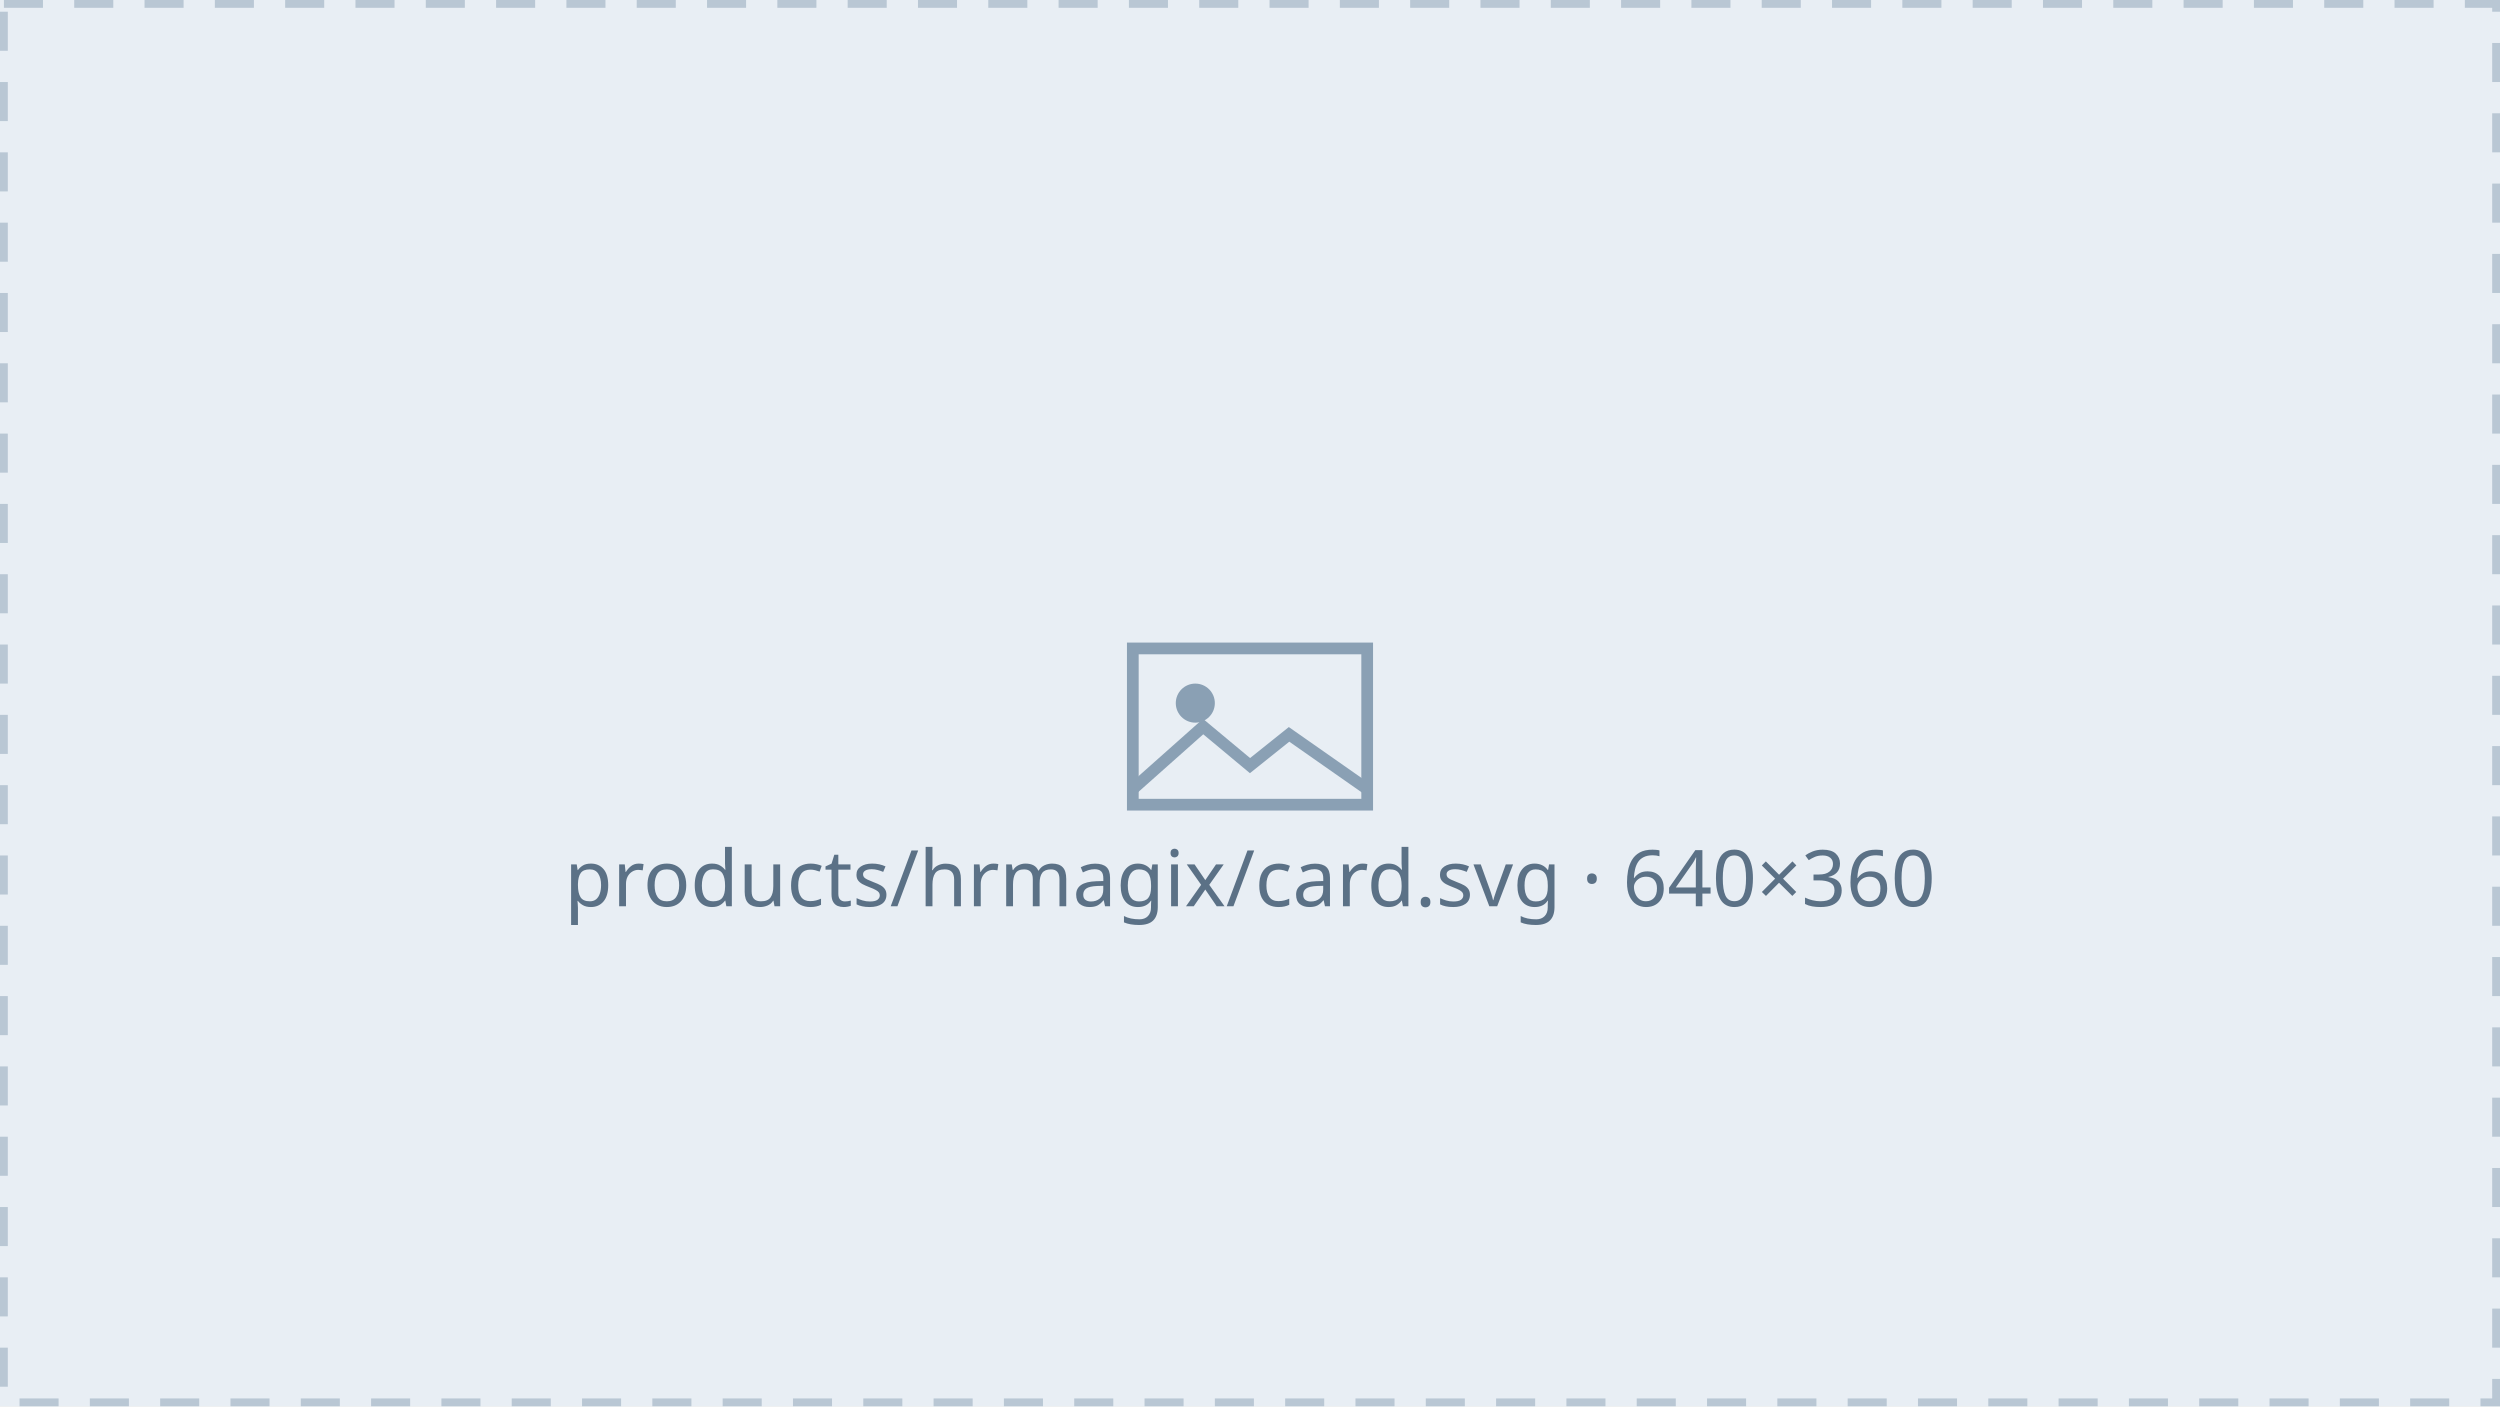
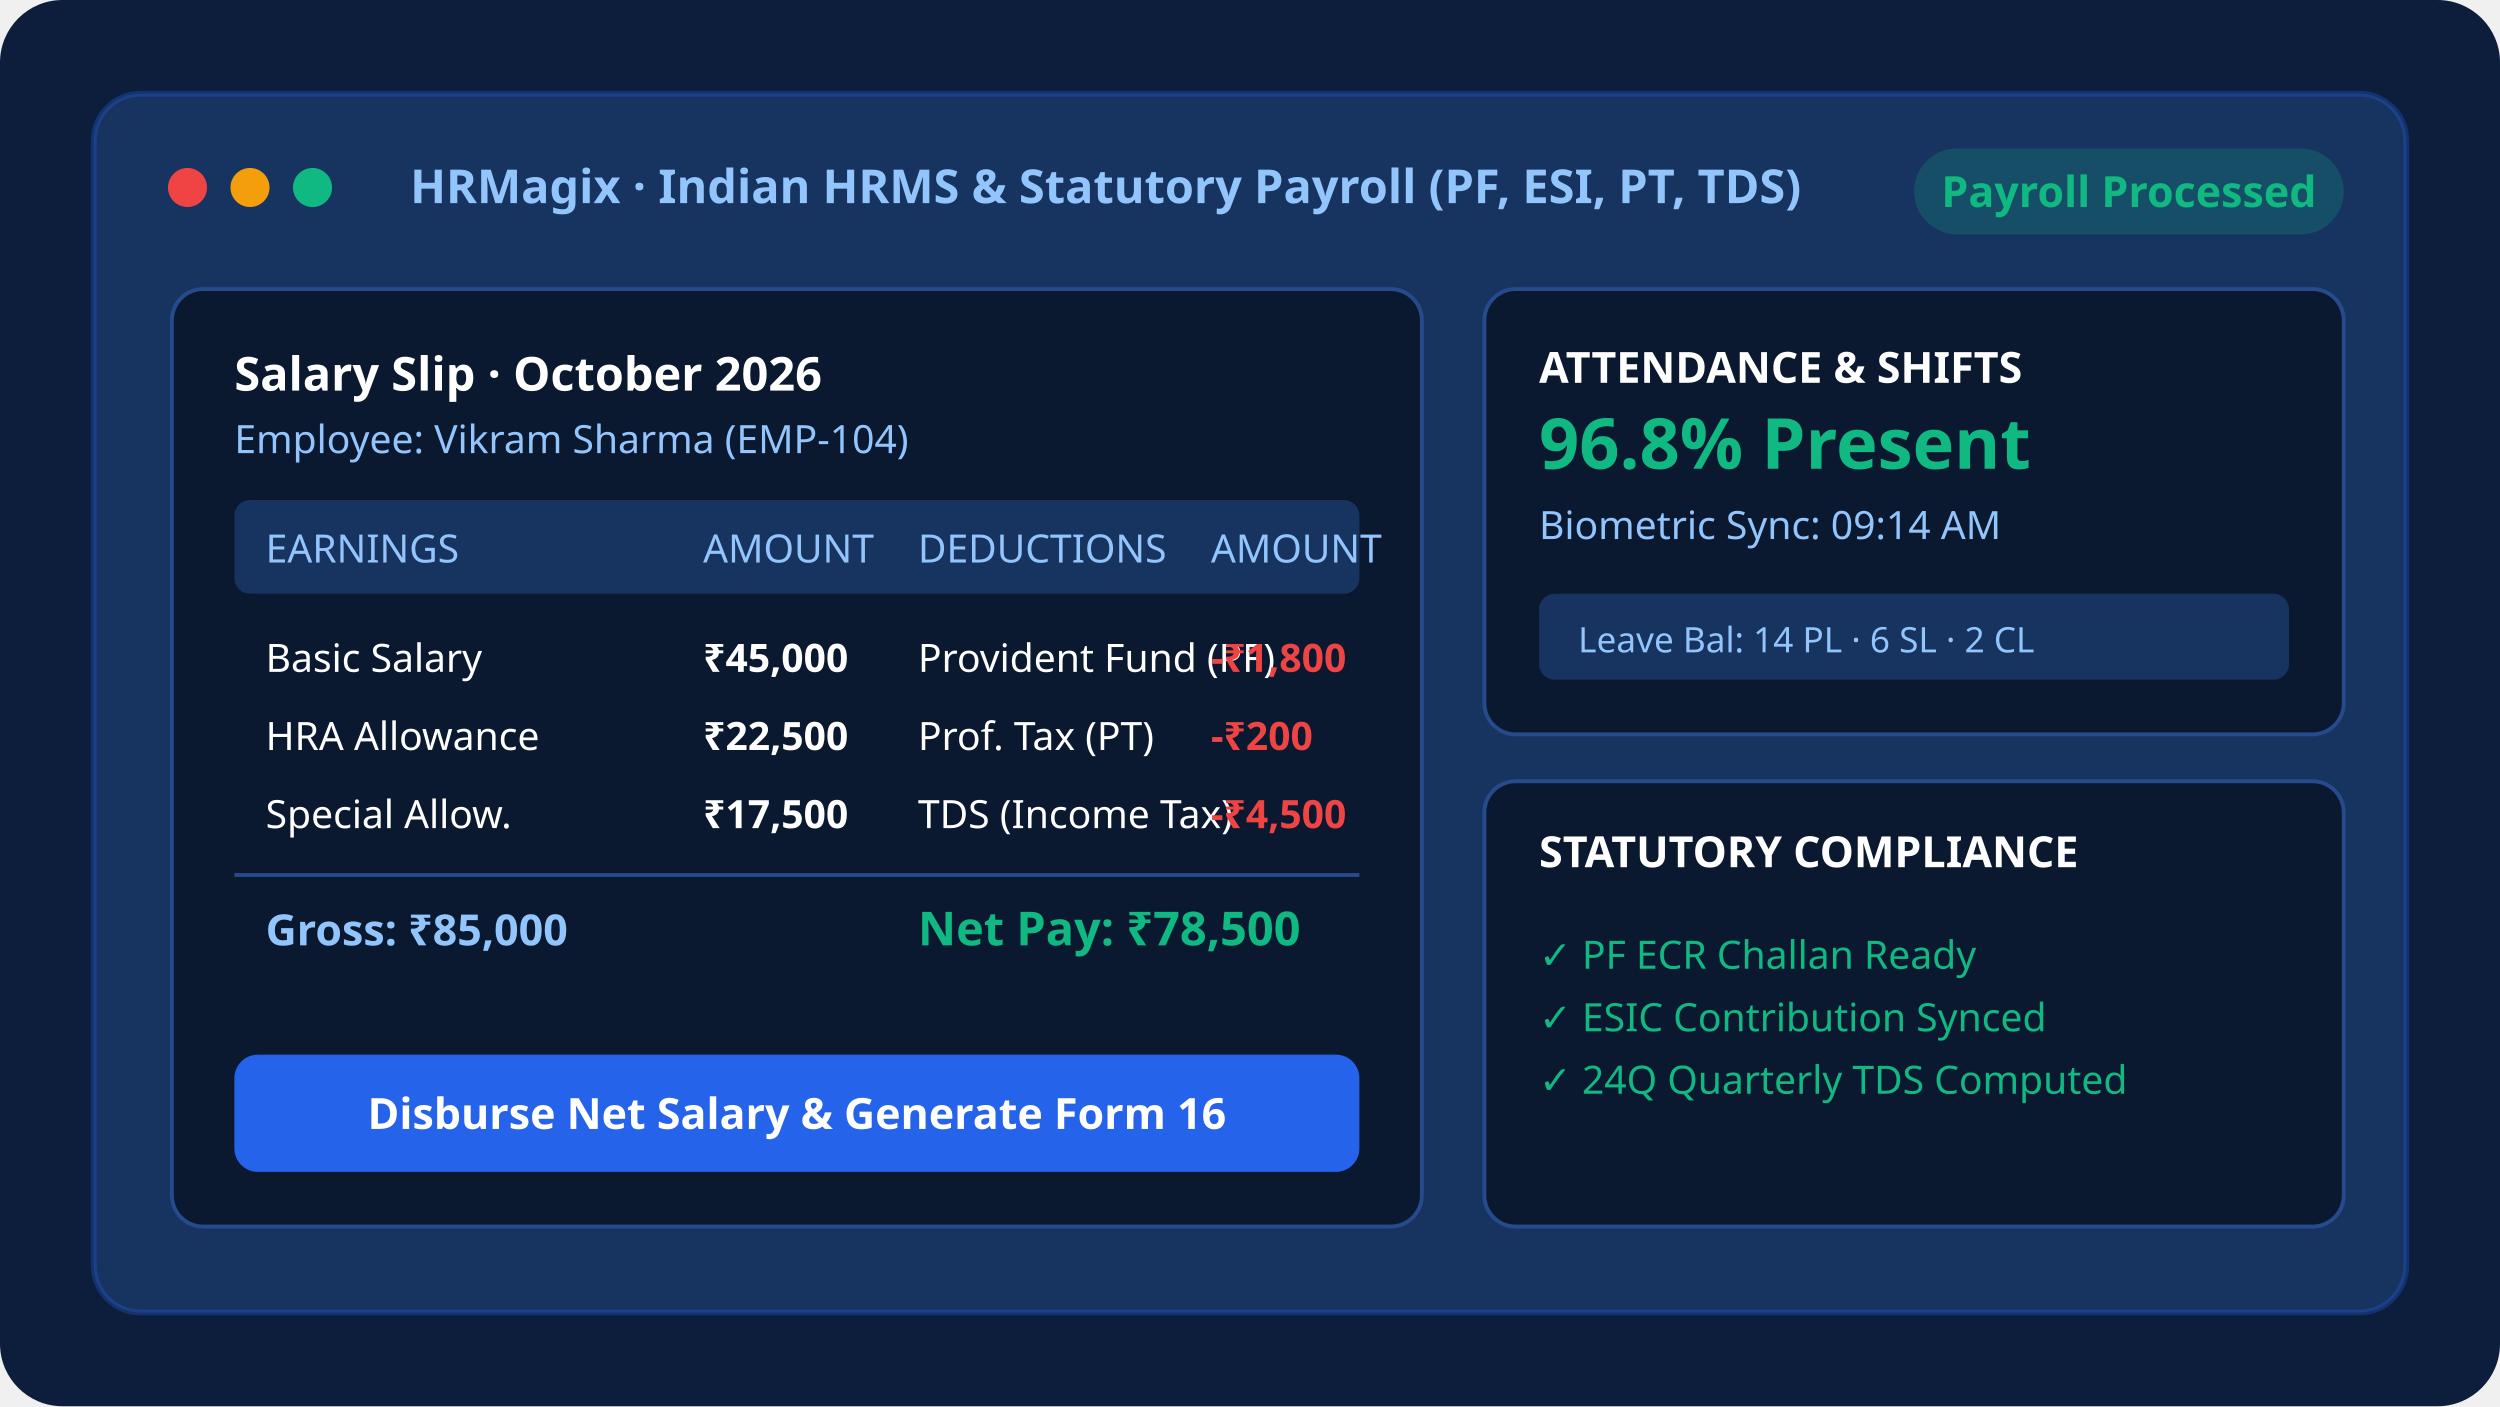
- <svg xmlns="http://www.w3.org/2000/svg" width="640" height="360" viewBox="0 0 640 360">
-   <rect width="100%" height="100%" fill="#e8eef4" />
-   <rect x="1" y="1" width="638" height="358" fill="none" stroke="#b9c7d4" stroke-width="2" stroke-dasharray="10 8" />
-   <path d="M290 166h60v40h-60z" fill="none" stroke="#8aa0b4" stroke-width="3" />
-   <circle cx="306" cy="180" r="5" fill="#8aa0b4" />
-   <path d="M290 202l18-16 12 10 10-8 20 14" fill="none" stroke="#8aa0b4" stroke-width="3" />
-   <text x="50%" y="232" text-anchor="middle" font-family="system-ui,sans-serif" font-size="20" fill="#5b7186">products/hrmagix/card.svg · 640×360</text>
+ <svg xmlns="http://www.w3.org/2000/svg" width="640" height="360" viewBox="0 0 640 360" fill="none">
+   <defs>
+     <filter id="shadow" x="0" y="0" width="640" height="360" filterUnits="userSpaceOnUse" color-interpolation-filters="sRGB">
+       <feDropShadow dx="0" dy="8" stdDeviation="16" flood-color="#000000" flood-opacity="0.3" />
+     </filter>
+   </defs>
+   <rect width="640" height="360" rx="16" fill="#0C1E3C" />
+   <rect x="24" y="24" width="592" height="312" rx="12" fill="#173360" stroke="#2563EB" stroke-width="1.5" stroke-opacity="0.3" />
+   <circle cx="48" cy="48" r="5" fill="#EF4444" />
+   <circle cx="64" cy="48" r="5" fill="#F59E0B" />
+   <circle cx="80" cy="48" r="5" fill="#10B981" />
+   <text x="105" y="52" fill="#93C5FD" font-size="12" font-family="system-ui, sans-serif" font-weight="600">HRMagix · Indian HRMS &amp; Statutory Payroll (PF, ESI, PT, TDS)</text>
+   <rect x="490" y="38" width="110" height="22" rx="11" fill="#10B981" fill-opacity="0.2" />
+   <text x="545" y="53" fill="#10B981" font-size="11" font-family="system-ui, sans-serif" font-weight="600" text-anchor="middle">Payroll Processed</text>
+   <g transform="translate(44, 74)">
+     <rect width="320" height="240" rx="8" fill="#0A1830" stroke="#254B8C" stroke-width="1" />
+     <text x="16" y="26" fill="#FFFFFF" font-size="12" font-weight="bold" font-family="system-ui">Salary Slip · October 2026</text>
+     <text x="16" y="42" fill="#93C5FD" font-size="10" font-family="system-ui">Employee: Vikram Sharma (EMP-104)</text>
+     <g transform="translate(16, 54)">
+       <rect width="288" height="24" rx="4" fill="#173360" />
+       <text x="8" y="16" fill="#93C5FD" font-size="10" font-family="system-ui">EARNINGS</text>
+       <text x="120" y="16" fill="#93C5FD" font-size="10" font-family="system-ui">AMOUNT</text>
+       <text x="175" y="16" fill="#93C5FD" font-size="10" font-family="system-ui">DEDUCTIONS</text>
+       <text x="250" y="16" fill="#93C5FD" font-size="10" font-family="system-ui">AMOUNT</text>
+     </g>
+     <g transform="translate(16, 84)">
+       <text x="8" y="14" fill="#FFFFFF" font-size="10" font-family="system-ui">Basic Salary</text>
+       <text x="120" y="14" fill="#FFFFFF" font-size="10" font-weight="600" font-family="system-ui">₹45,000</text>
+       <text x="175" y="14" fill="#FFFFFF" font-size="10" font-family="system-ui">Provident Fund (PF)</text>
+       <text x="250" y="14" fill="#EF4444" font-size="10" font-weight="600" font-family="system-ui">-₹1,800</text>
+       <text x="8" y="34" fill="#FFFFFF" font-size="10" font-family="system-ui">HRA Allowance</text>
+       <text x="120" y="34" fill="#FFFFFF" font-size="10" font-weight="600" font-family="system-ui">₹22,500</text>
+       <text x="175" y="34" fill="#FFFFFF" font-size="10" font-family="system-ui">Prof. Tax (PT)</text>
+       <text x="250" y="34" fill="#EF4444" font-size="10" font-weight="600" font-family="system-ui">-₹200</text>
+       <text x="8" y="54" fill="#FFFFFF" font-size="10" font-family="system-ui">Special Allow.</text>
+       <text x="120" y="54" fill="#FFFFFF" font-size="10" font-weight="600" font-family="system-ui">₹17,500</text>
+       <text x="175" y="54" fill="#FFFFFF" font-size="10" font-family="system-ui">TDS (Income Tax)</text>
+       <text x="250" y="54" fill="#EF4444" font-size="10" font-weight="600" font-family="system-ui">-₹4,500</text>
+       <line x1="0" y1="66" x2="288" y2="66" stroke="#254B8C" stroke-width="1" />
+       <text x="8" y="84" fill="#93C5FD" font-size="11" font-weight="bold" font-family="system-ui">Gross: ₹85,000</text>
+       <text x="175" y="84" fill="#10B981" font-size="12" font-weight="bold" font-family="system-ui">Net Pay: ₹78,500</text>
+     </g>
+     <rect x="16" y="196" width="288" height="30" rx="6" fill="#2563EB" />
+     <text x="160" y="215" fill="#FFFFFF" font-size="11" font-weight="bold" font-family="system-ui" text-anchor="middle">Disburse Net Salary &amp; Generate Form 16</text>
+   </g>
+   <g transform="translate(380, 74)">
+     <rect width="220" height="114" rx="8" fill="#0A1830" stroke="#254B8C" stroke-width="1" />
+     <text x="14" y="24" fill="#FFFFFF" font-size="11" font-weight="bold" font-family="system-ui">ATTENDANCE &amp; SHIFTS</text>
+     <text x="14" y="46" fill="#10B981" font-size="18" font-weight="bold" font-family="system-ui">96.8% Present</text>
+     <text x="14" y="64" fill="#93C5FD" font-size="10" font-family="system-ui">Biometric Sync: 09:14 AM</text>
+     <rect x="14" y="78" width="192" height="22" rx="4" fill="#173360" />
+     <text x="24" y="93" fill="#93C5FD" font-size="9" font-family="system-ui">Leave Bal: 14 PL · 6 SL · 2 CL</text>
+     <rect y="126" width="220" height="114" rx="8" fill="#0A1830" stroke="#254B8C" stroke-width="1" />
+     <text x="14" y="148" fill="#FFFFFF" font-size="11" font-weight="bold" font-family="system-ui">STATUTORY COMPLIANCE</text>
+     <g transform="translate(14, 160)">
+       <text x="0" y="14" fill="#10B981" font-size="10" font-family="system-ui">✓ PF ECR Challan Ready</text>
+       <text x="0" y="30" fill="#10B981" font-size="10" font-family="system-ui">✓ ESIC Contribution Synced</text>
+       <text x="0" y="46" fill="#10B981" font-size="10" font-family="system-ui">✓ 24Q Quarterly TDS Computed</text>
+     </g>
+   </g>
</svg>
